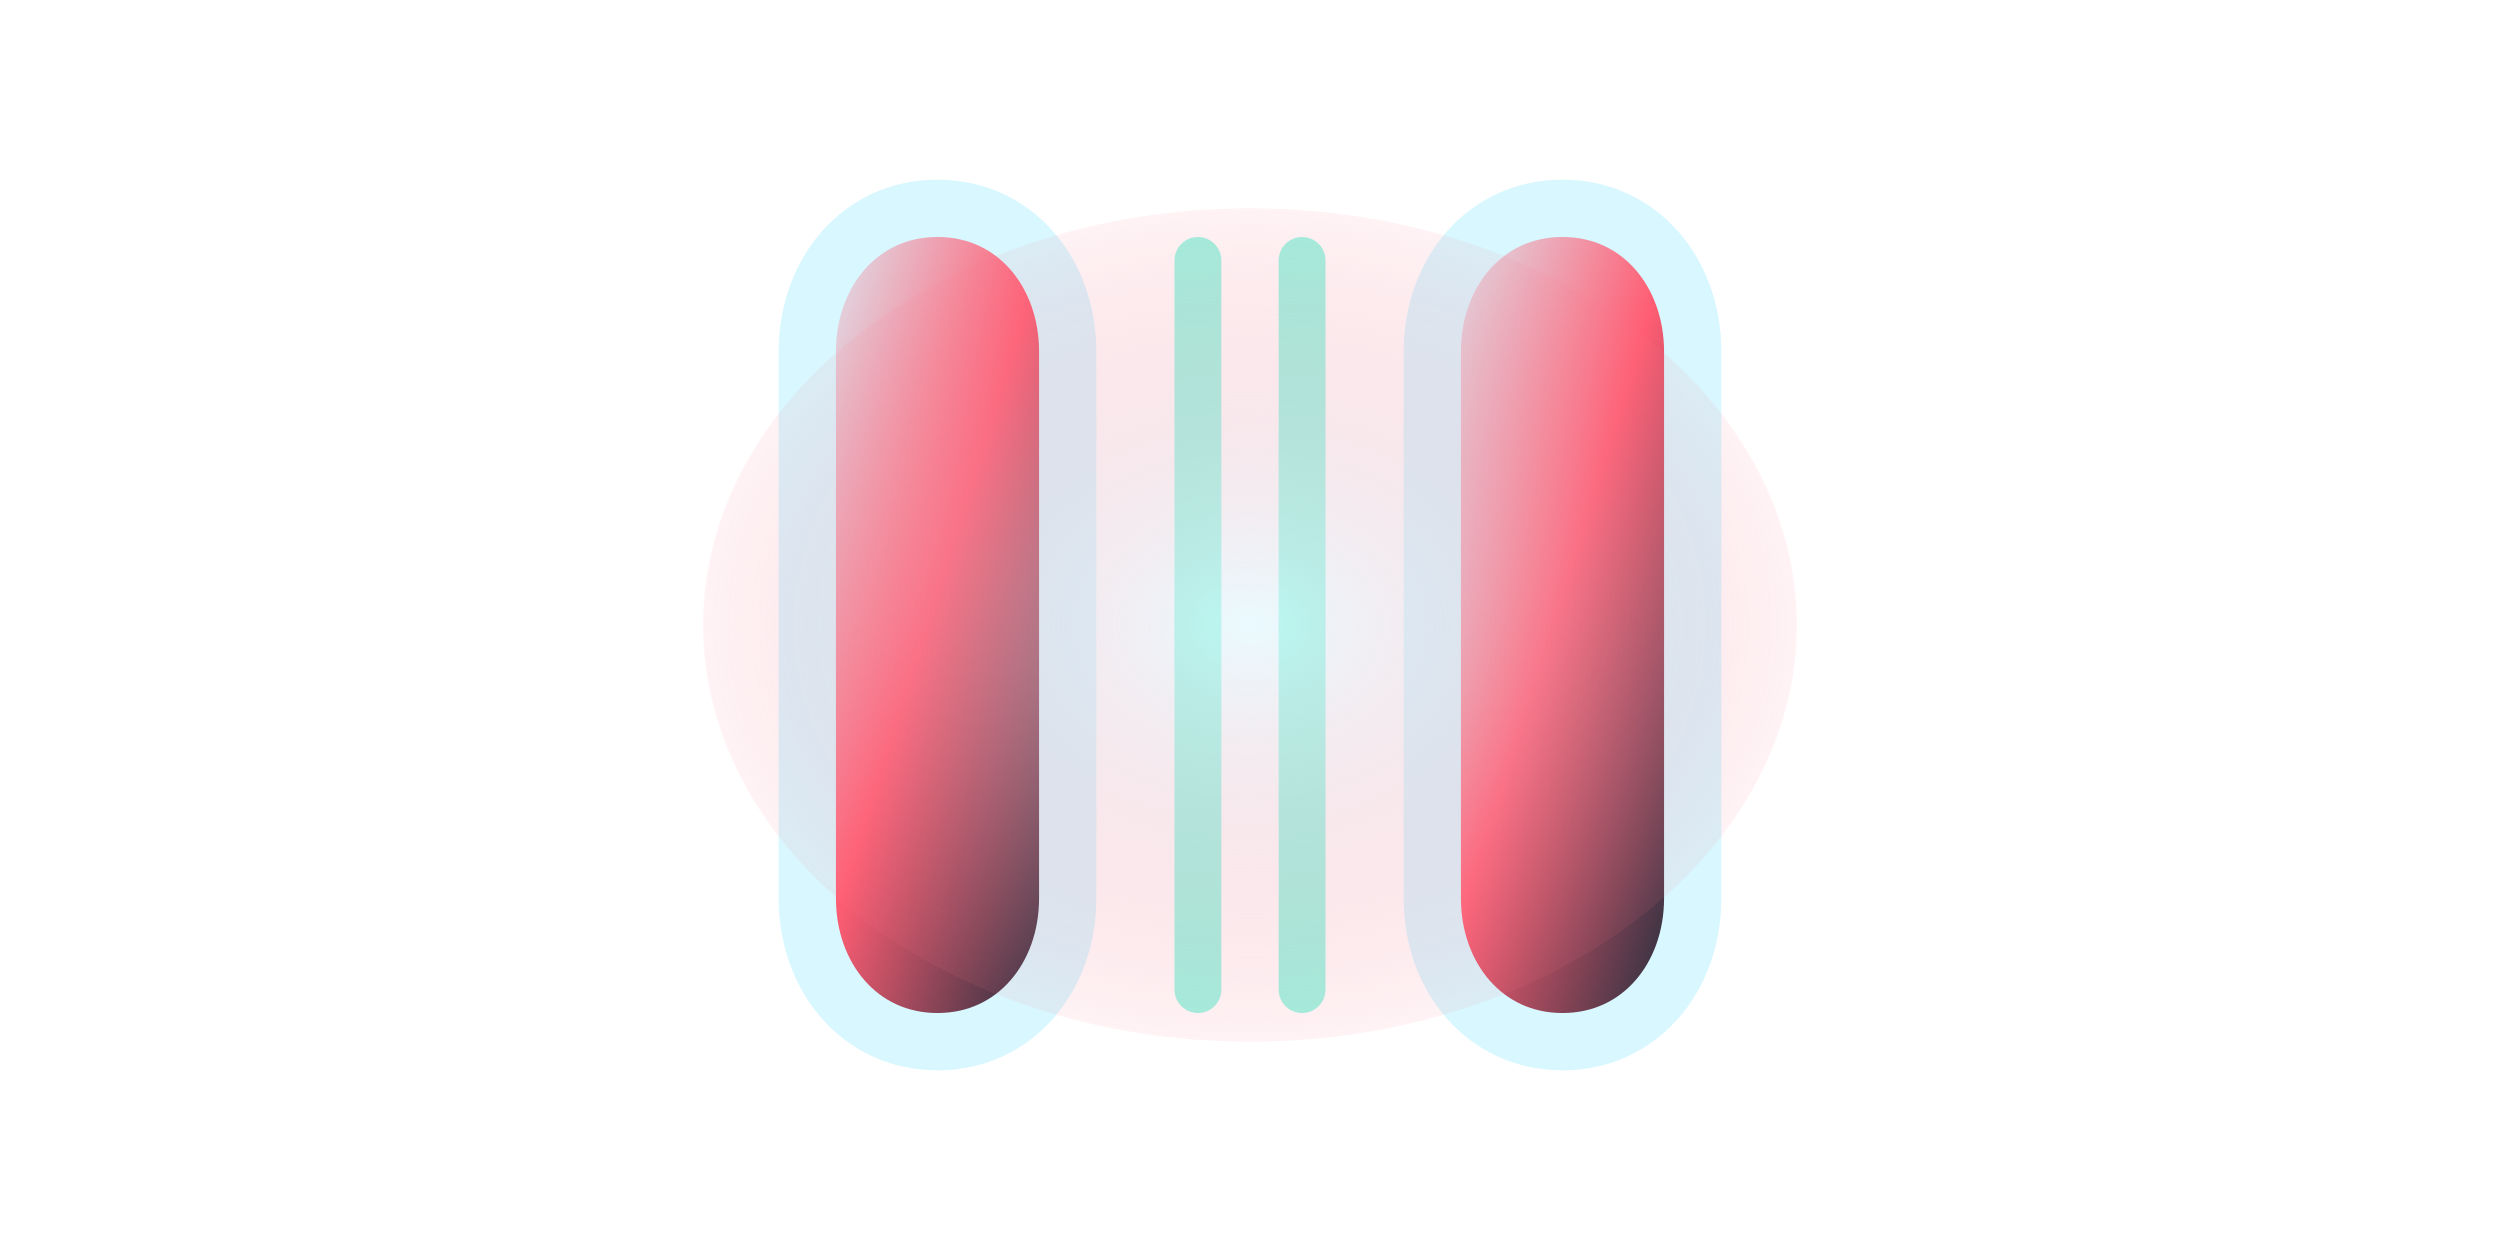
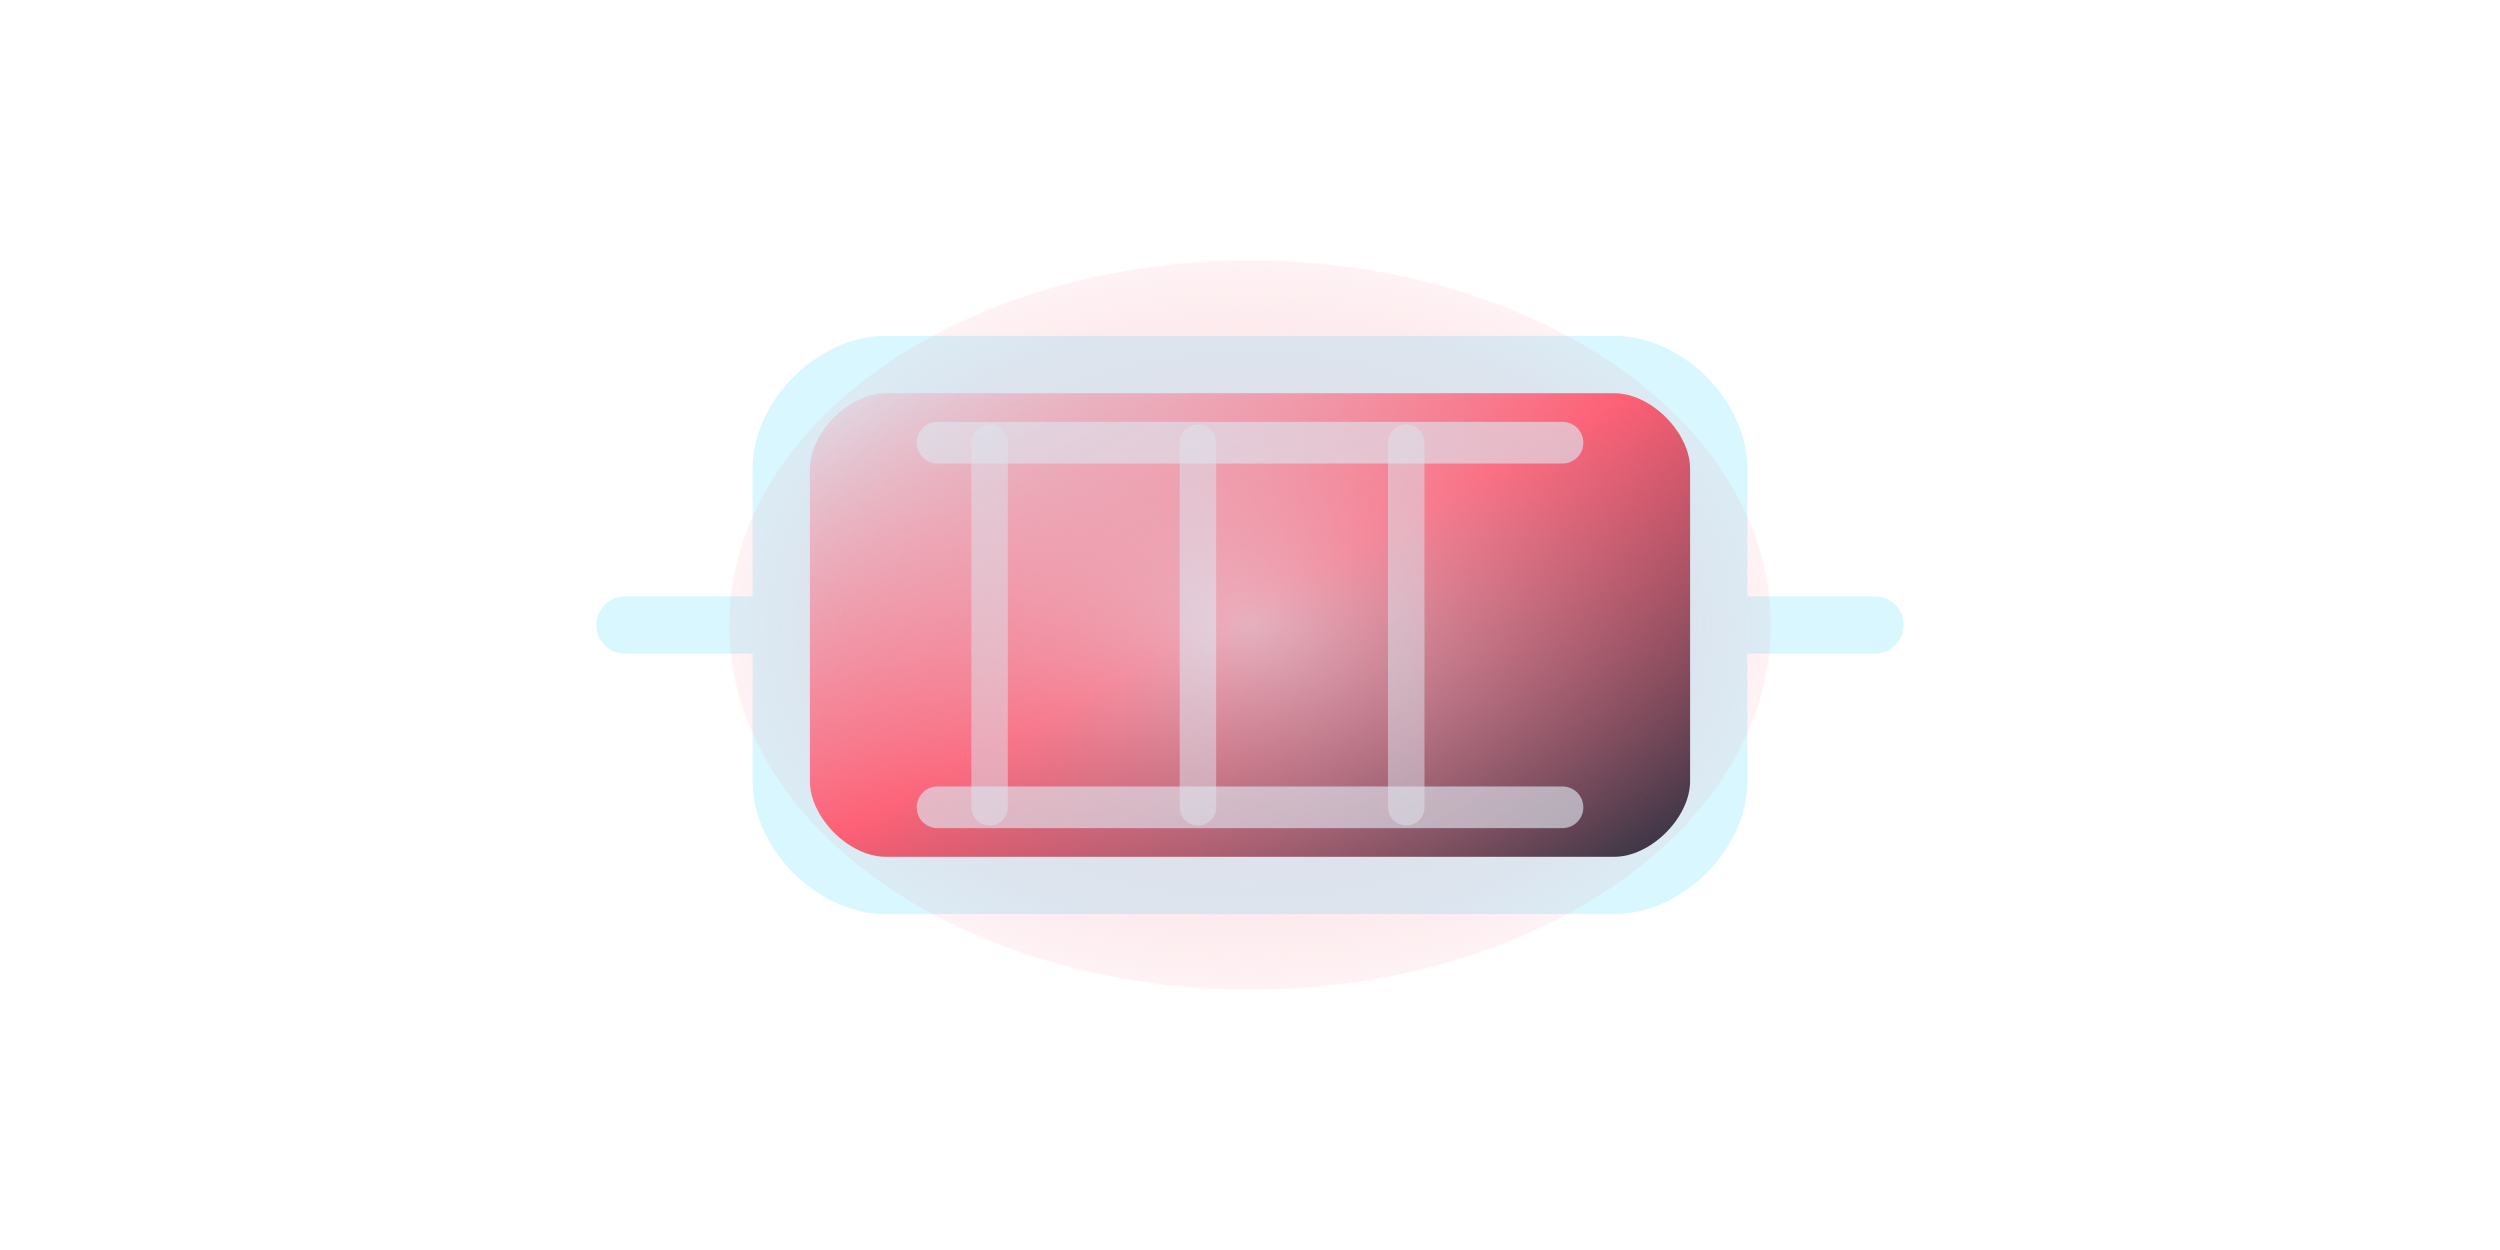
- <svg xmlns="http://www.w3.org/2000/svg" viewBox="0 0 96 48" role="img" aria-label="Capacitor" data-component-shape="capacitor" data-terminal-left="31 24" data-terminal-right="65 24">
+ <svg xmlns="http://www.w3.org/2000/svg" viewBox="0 0 96 48" role="img" aria-label="Square inductor" data-component-shape="square-inductor" data-terminal-left="24 24" data-terminal-right="72 24">
  <defs>
    <linearGradient id="spr-brick-basic-red-normal-body" x1="0" y1="0" x2="1" y2="1">
      <stop offset="0" stop-color="#d8f7ff" />
      <stop offset="0.48" stop-color="#ff5d73" />
      <stop offset="1" stop-color="#052836" />
    </linearGradient>
    <radialGradient id="spr-brick-basic-red-normal-glow" cx="50%" cy="50%" r="60%">
      <stop offset="0" stop-color="#d8f7ff" stop-opacity="0.55" />
      <stop offset="1" stop-color="#ff5d73" stop-opacity="0" />
    </radialGradient>
  </defs>
-   <path d="M36 8C39 8 41 10.5 41 13.5V34.5C41 37.5 39 40 36 40C33 40 31 37.5 31 34.5V13.5C31 10.5 33 8 36 8Z" fill="url(#spr-brick-basic-red-normal-body)" stroke="#d8f7ff" stroke-width="2.2" />
-   <path d="M60 8C63 8 65 10.5 65 13.5V34.5C65 37.5 63 40 60 40C57 40 55 37.5 55 34.5V13.5C55 10.5 57 8 60 8Z" fill="url(#spr-brick-basic-red-normal-body)" stroke="#d8f7ff" stroke-width="2.2" />
-   <path d="M46 10V38M50 10V38" fill="none" stroke="#64f5d6" stroke-width="1.8" stroke-linecap="round" opacity="0.65" />
-   <ellipse cx="48" cy="24" rx="21" ry="16" fill="url(#spr-brick-basic-red-normal-glow)" />
+   <path d="M24 24H34M62 24H72" fill="none" stroke="#d8f7ff" stroke-width="2.2" stroke-linecap="round" />
+   <path d="M34 14H62C64 14 66 16 66 18V30C66 32 64 34 62 34H34C32 34 30 32 30 30V18C30 16 32 14 34 14Z" fill="url(#spr-brick-basic-red-normal-body)" stroke="#d8f7ff" stroke-width="2.2" stroke-linejoin="round" />
+   <path d="M36 17H60M36 31H60" fill="none" stroke="#d8f7ff" stroke-width="1.6" stroke-linecap="round" opacity="0.65" />
+   <path d="M38 17V31M46 17V31M54 17V31" fill="none" stroke="#d8f7ff" stroke-width="1.4" stroke-linecap="round" opacity="0.5" />
+   <ellipse cx="48" cy="24" rx="20" ry="14" fill="url(#spr-brick-basic-red-normal-glow)" />
</svg>
